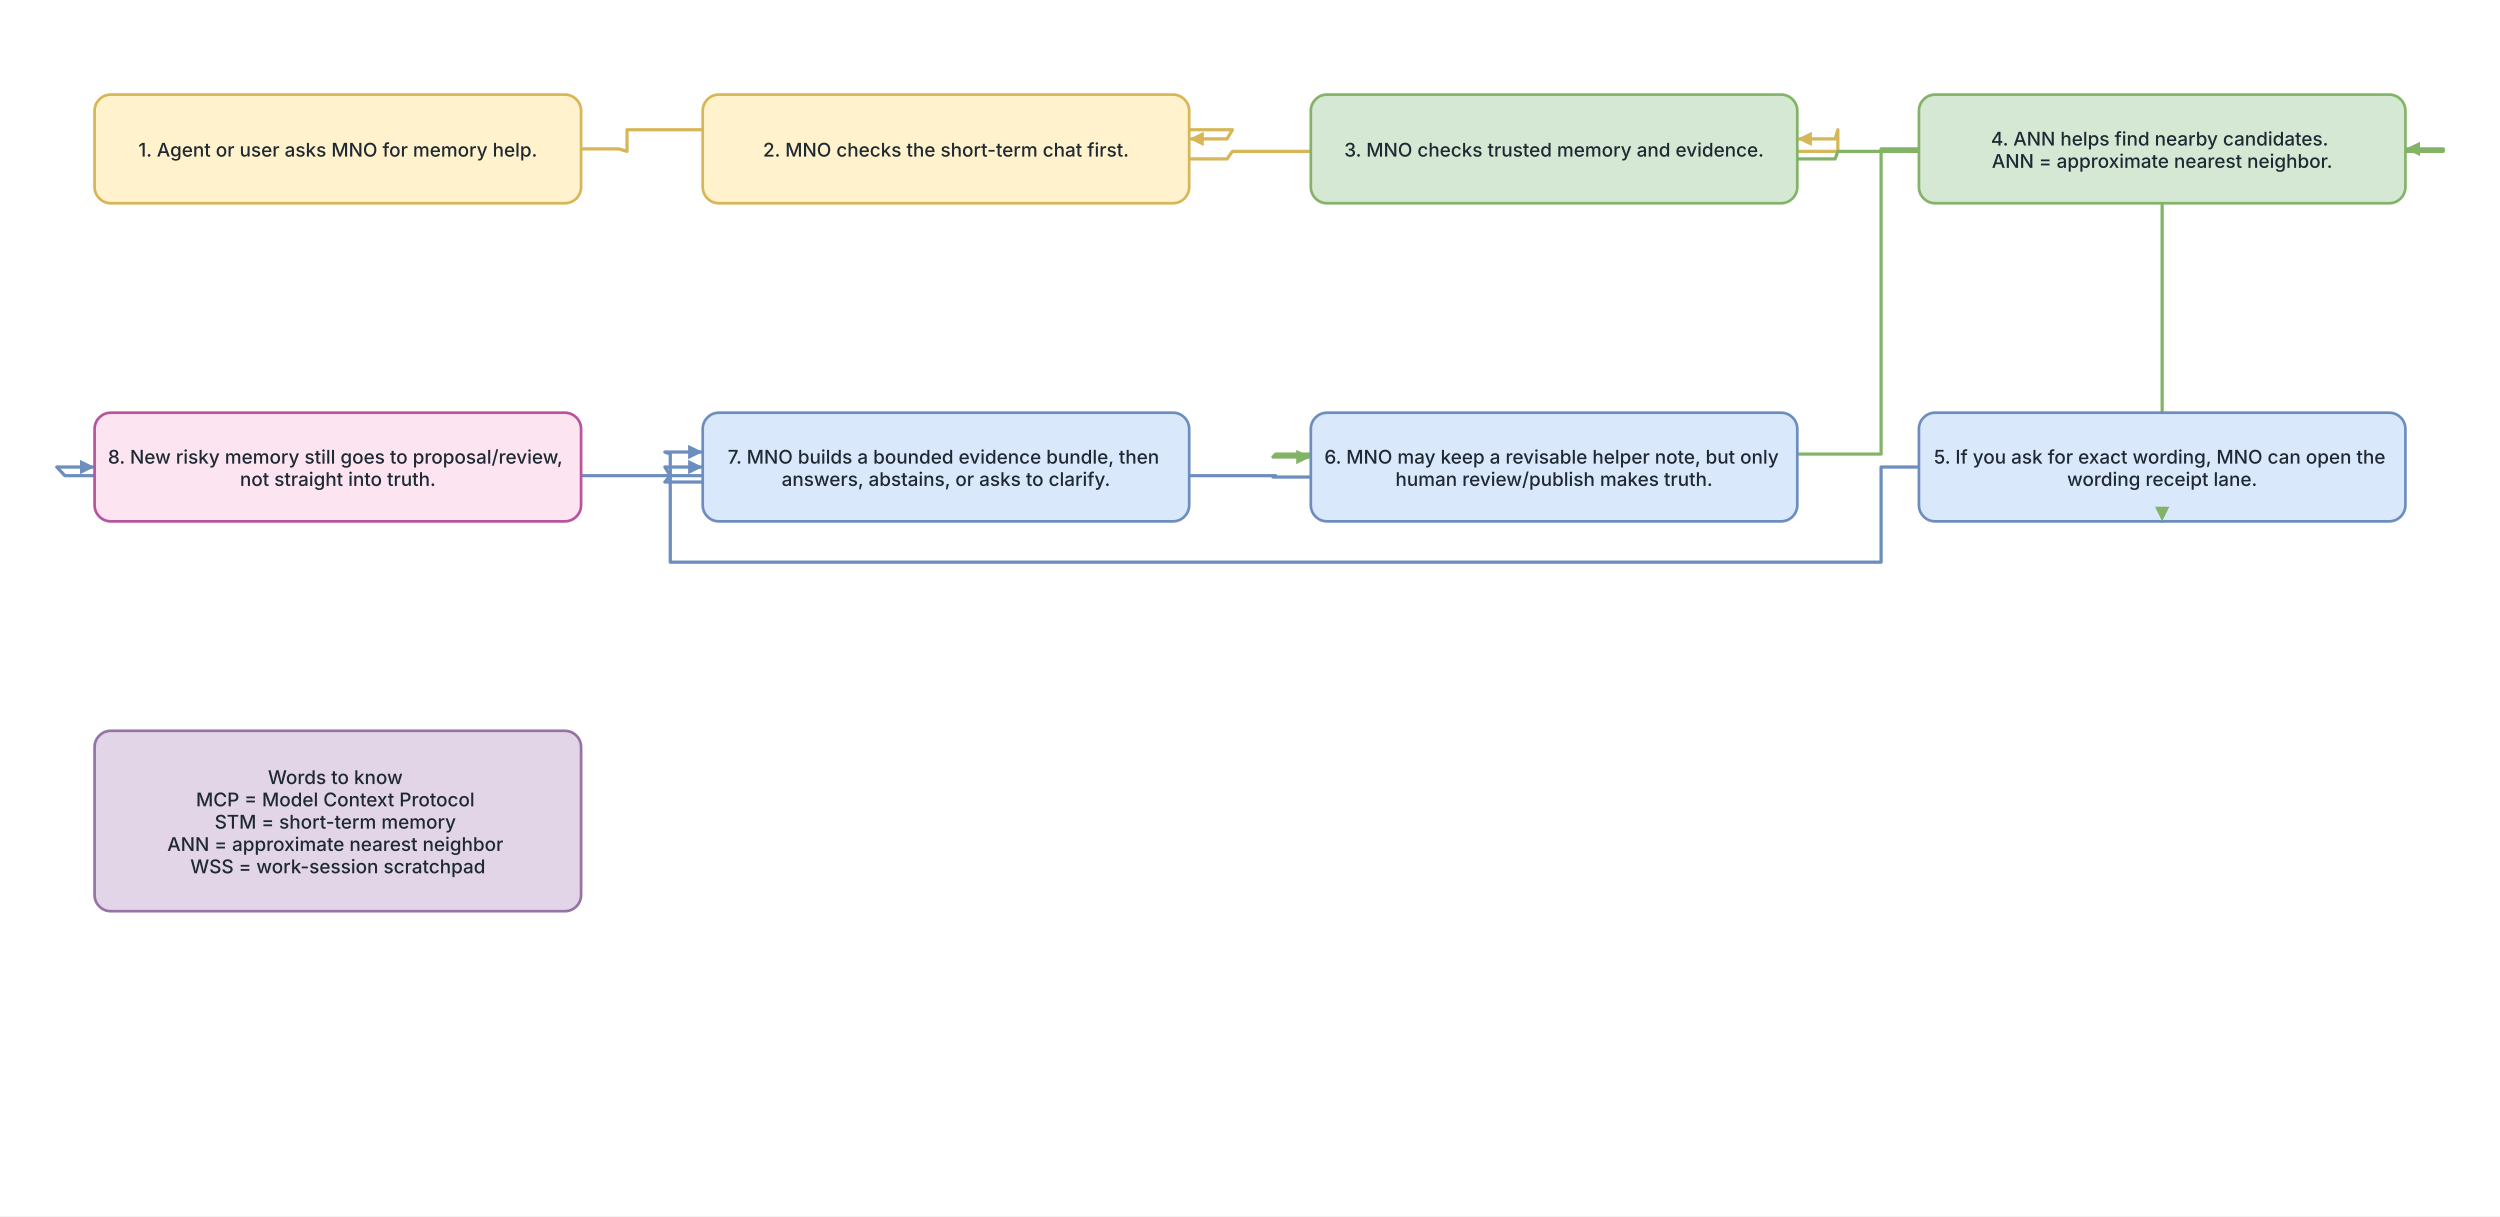
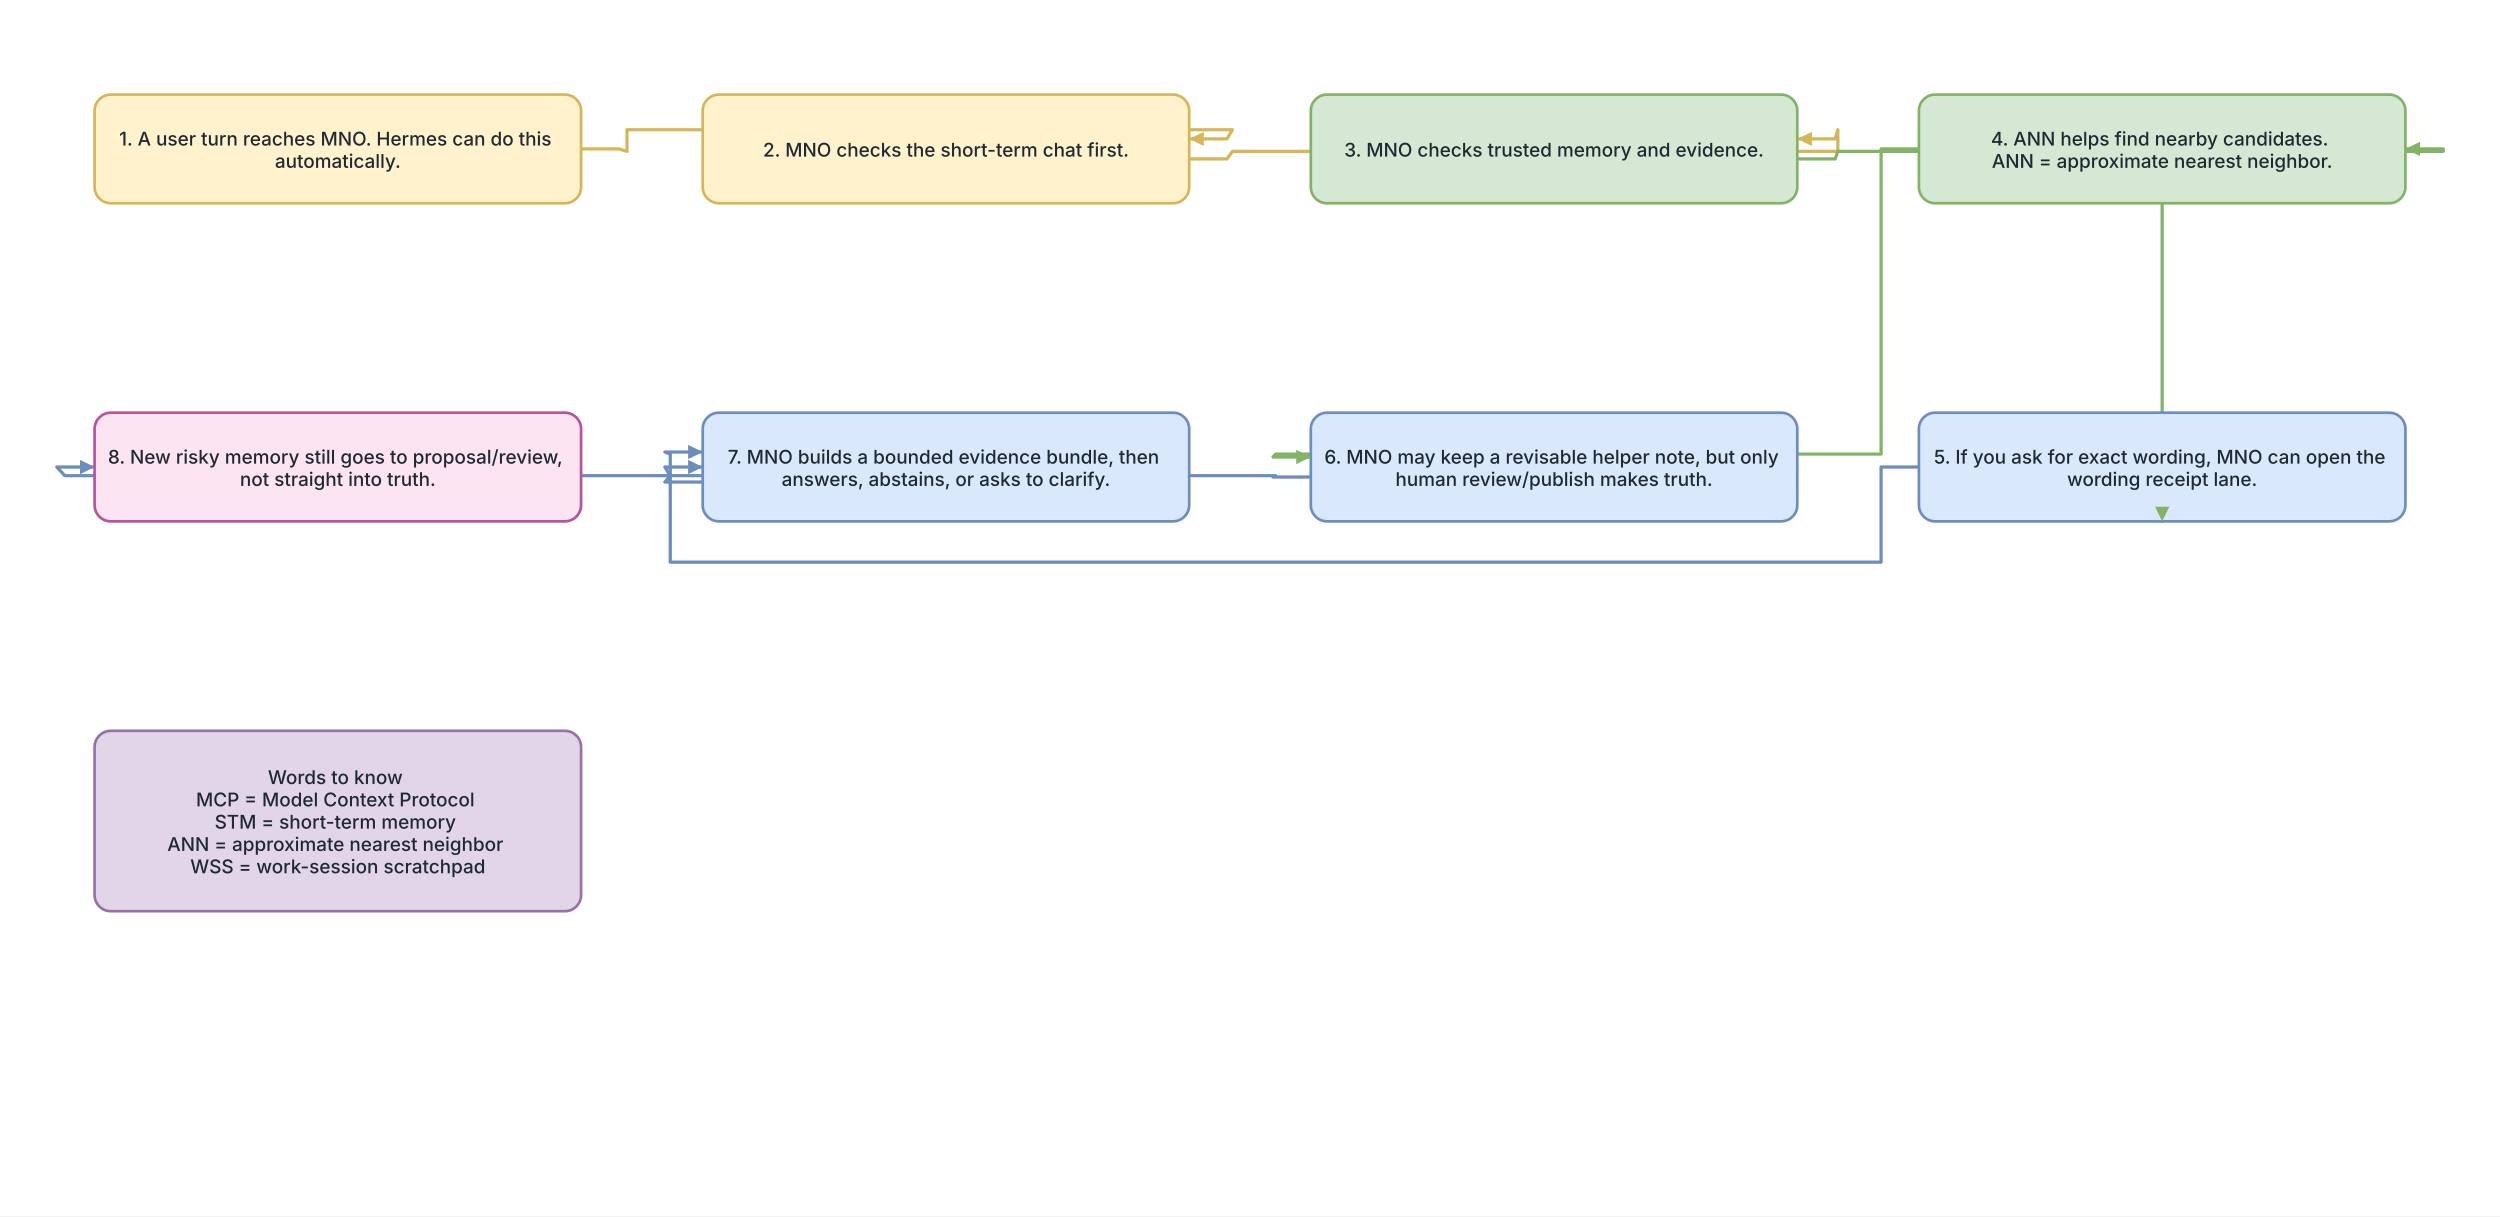
<svg xmlns="http://www.w3.org/2000/svg" width="1850" height="900" viewBox="0 0 1850 900" role="img" aria-label="Caveman Runtime And Integration">
  <rect width="100%" height="100%" fill="#ffffff" />
  <polyline points="430.0,110.2 458.0,110.2 464.0,112.0 464.0,96.0 912.0,96.0 908.0,102.8 880.0,102.8" fill="none" stroke="#d6b656" stroke-width="2.4" stroke-linejoin="round" stroke-linecap="round" />
  <polyline points="880.0,117.6 908.0,117.6 912.0,112.0 1360.0,112.0 1360.0,96.0 1358.0,102.8 1330.0,102.8" fill="none" stroke="#d6b656" stroke-width="2.4" stroke-linejoin="round" stroke-linecap="round" />
  <polyline points="1330.0,117.6 1358.0,117.6 1360.0,112.0 1808.0,112.0 1808.0,110.2 1780.0,110.2" fill="none" stroke="#82b366" stroke-width="2.4" stroke-linejoin="round" stroke-linecap="round" />
  <polyline points="1600.0,150.4 1600.0,385.8" fill="none" stroke="#82b366" stroke-width="2.4" stroke-linejoin="round" stroke-linecap="round" />
  <polyline points="1420.0,110.2 1392.0,110.2 1392.0,336.0 944.0,336.0 942.0,338.2 970.0,338.2" fill="none" stroke="#82b366" stroke-width="2.4" stroke-linejoin="round" stroke-linecap="round" />
  <polyline points="1420.0,345.6 1392.0,345.6 1392.0,416.0 496.0,416.0 496.0,336.0 492.0,334.5 520.0,334.5" fill="none" stroke="#6c8ebf" stroke-width="2.4" stroke-linejoin="round" stroke-linecap="round" />
  <polyline points="970.0,353.0 942.0,353.0 944.0,352.0 496.0,352.0 492.0,345.6 520.0,345.6" fill="none" stroke="#6c8ebf" stroke-width="2.4" stroke-linejoin="round" stroke-linecap="round" />
  <polyline points="520.0,356.7 492.0,356.7 496.0,352.0 48.0,352.0 42.0,345.6 70.0,345.6" fill="none" stroke="#6c8ebf" stroke-width="2.4" stroke-linejoin="round" stroke-linecap="round" />
  <rect x="70.0" y="70.0" width="360.0" height="80.4" rx="12" fill="#fff2cc" stroke="#d6b656" stroke-width="2" />
-   <text text-anchor="middle" font-family="Segoe UI, Inter, Arial, sans-serif" font-size="14" font-weight="500" fill="#1f2933" x="250.0" y="115.9">
-     <tspan x="250.0" dy="0.0">1. Agent or user asks MNO for memory help.</tspan>
+   <text text-anchor="middle" font-family="Segoe UI, Inter, Arial, sans-serif" font-size="14" font-weight="500" fill="#1f2933" x="250.0" y="107.7">
+     <tspan x="250.0" dy="0.0">1. A user turn reaches MNO. Hermes can do this</tspan>
+     <tspan x="250.0" dy="16.5">automatically.</tspan>
  </text>
  <rect x="520.0" y="70.0" width="360.0" height="80.4" rx="12" fill="#fff2cc" stroke="#d6b656" stroke-width="2" />
  <text text-anchor="middle" font-family="Segoe UI, Inter, Arial, sans-serif" font-size="14" font-weight="500" fill="#1f2933" x="700.0" y="115.9">
    <tspan x="700.0" dy="0.0">2. MNO checks the short-term chat first.</tspan>
  </text>
  <rect x="970.0" y="70.0" width="360.0" height="80.4" rx="12" fill="#d5e8d4" stroke="#82b366" stroke-width="2" />
  <text text-anchor="middle" font-family="Segoe UI, Inter, Arial, sans-serif" font-size="14" font-weight="500" fill="#1f2933" x="1150.0" y="115.9">
    <tspan x="1150.0" dy="0.0">3. MNO checks trusted memory and evidence.</tspan>
  </text>
  <rect x="1420.0" y="70.0" width="360.0" height="80.4" rx="12" fill="#d5e8d4" stroke="#82b366" stroke-width="2" />
  <text text-anchor="middle" font-family="Segoe UI, Inter, Arial, sans-serif" font-size="14" font-weight="500" fill="#1f2933" x="1600.0" y="107.7">
    <tspan x="1600.0" dy="0.0">4. ANN helps find nearby candidates.</tspan>
    <tspan x="1600.0" dy="16.5">ANN = approximate nearest neighbor.</tspan>
  </text>
  <rect x="1420.0" y="305.4" width="360.0" height="80.4" rx="12" fill="#dae8fc" stroke="#6c8ebf" stroke-width="2" />
  <text text-anchor="middle" font-family="Segoe UI, Inter, Arial, sans-serif" font-size="14" font-weight="500" fill="#1f2933" x="1600.0" y="343.1">
    <tspan x="1600.0" dy="0.0">5. If you ask for exact wording, MNO can open the</tspan>
    <tspan x="1600.0" dy="16.5">wording receipt lane.</tspan>
  </text>
  <rect x="970.0" y="305.4" width="360.0" height="80.4" rx="12" fill="#dae8fc" stroke="#6c8ebf" stroke-width="2" />
  <text text-anchor="middle" font-family="Segoe UI, Inter, Arial, sans-serif" font-size="14" font-weight="500" fill="#1f2933" x="1150.0" y="343.1">
    <tspan x="1150.0" dy="0.0">6. MNO may keep a revisable helper note, but only</tspan>
    <tspan x="1150.0" dy="16.5">human review/publish makes truth.</tspan>
  </text>
  <rect x="520.0" y="305.4" width="360.0" height="80.4" rx="12" fill="#dae8fc" stroke="#6c8ebf" stroke-width="2" />
  <text text-anchor="middle" font-family="Segoe UI, Inter, Arial, sans-serif" font-size="14" font-weight="500" fill="#1f2933" x="700.0" y="343.1">
    <tspan x="700.0" dy="0.0">7. MNO builds a bounded evidence bundle, then</tspan>
    <tspan x="700.0" dy="16.5">answers, abstains, or asks to clarify.</tspan>
  </text>
  <rect x="70.0" y="305.4" width="360.0" height="80.4" rx="12" fill="#fce5f1" stroke="#b8549e" stroke-width="2" />
  <text text-anchor="middle" font-family="Segoe UI, Inter, Arial, sans-serif" font-size="14" font-weight="500" fill="#1f2933" x="250.0" y="343.1">
    <tspan x="250.0" dy="0.0">8. New risky memory still goes to proposal/review,</tspan>
    <tspan x="250.0" dy="16.5">not straight into truth.</tspan>
  </text>
  <rect x="70.0" y="540.8" width="360.0" height="133.5" rx="12" fill="#e1d5e7" stroke="#9673a6" stroke-width="2" />
  <text text-anchor="middle" font-family="Segoe UI, Inter, Arial, sans-serif" font-size="14" font-weight="500" fill="#1f2933" x="250.0" y="580.2">
    <tspan x="250.0" dy="0.0">Words to know</tspan>
    <tspan x="250.0" dy="16.5">MCP = Model Context Protocol</tspan>
    <tspan x="250.0" dy="16.5">STM = short-term memory</tspan>
    <tspan x="250.0" dy="16.5">ANN = approximate nearest neighbor</tspan>
    <tspan x="250.0" dy="16.5">WSS = work-session scratchpad</tspan>
  </text>
  <polygon points="880.0,102.8 890.8,97.5 890.8,108.1" fill="#d6b656" />
  <polygon points="1330.0,102.8 1340.8,97.5 1340.8,108.1" fill="#d6b656" />
  <polygon points="1780.0,110.2 1790.8,104.9 1790.8,115.5" fill="#82b366" />
  <polygon points="1600.0,385.8 1594.7,375.0 1605.3,375.0" fill="#82b366" />
  <polygon points="970.0,338.2 959.2,343.5 959.2,332.9" fill="#82b366" />
  <polygon points="520.0,334.5 509.2,339.8 509.2,329.2" fill="#6c8ebf" />
  <polygon points="520.0,345.6 509.2,350.9 509.2,340.3" fill="#6c8ebf" />
  <polygon points="70.0,345.6 59.2,350.9 59.2,340.3" fill="#6c8ebf" />
</svg>
